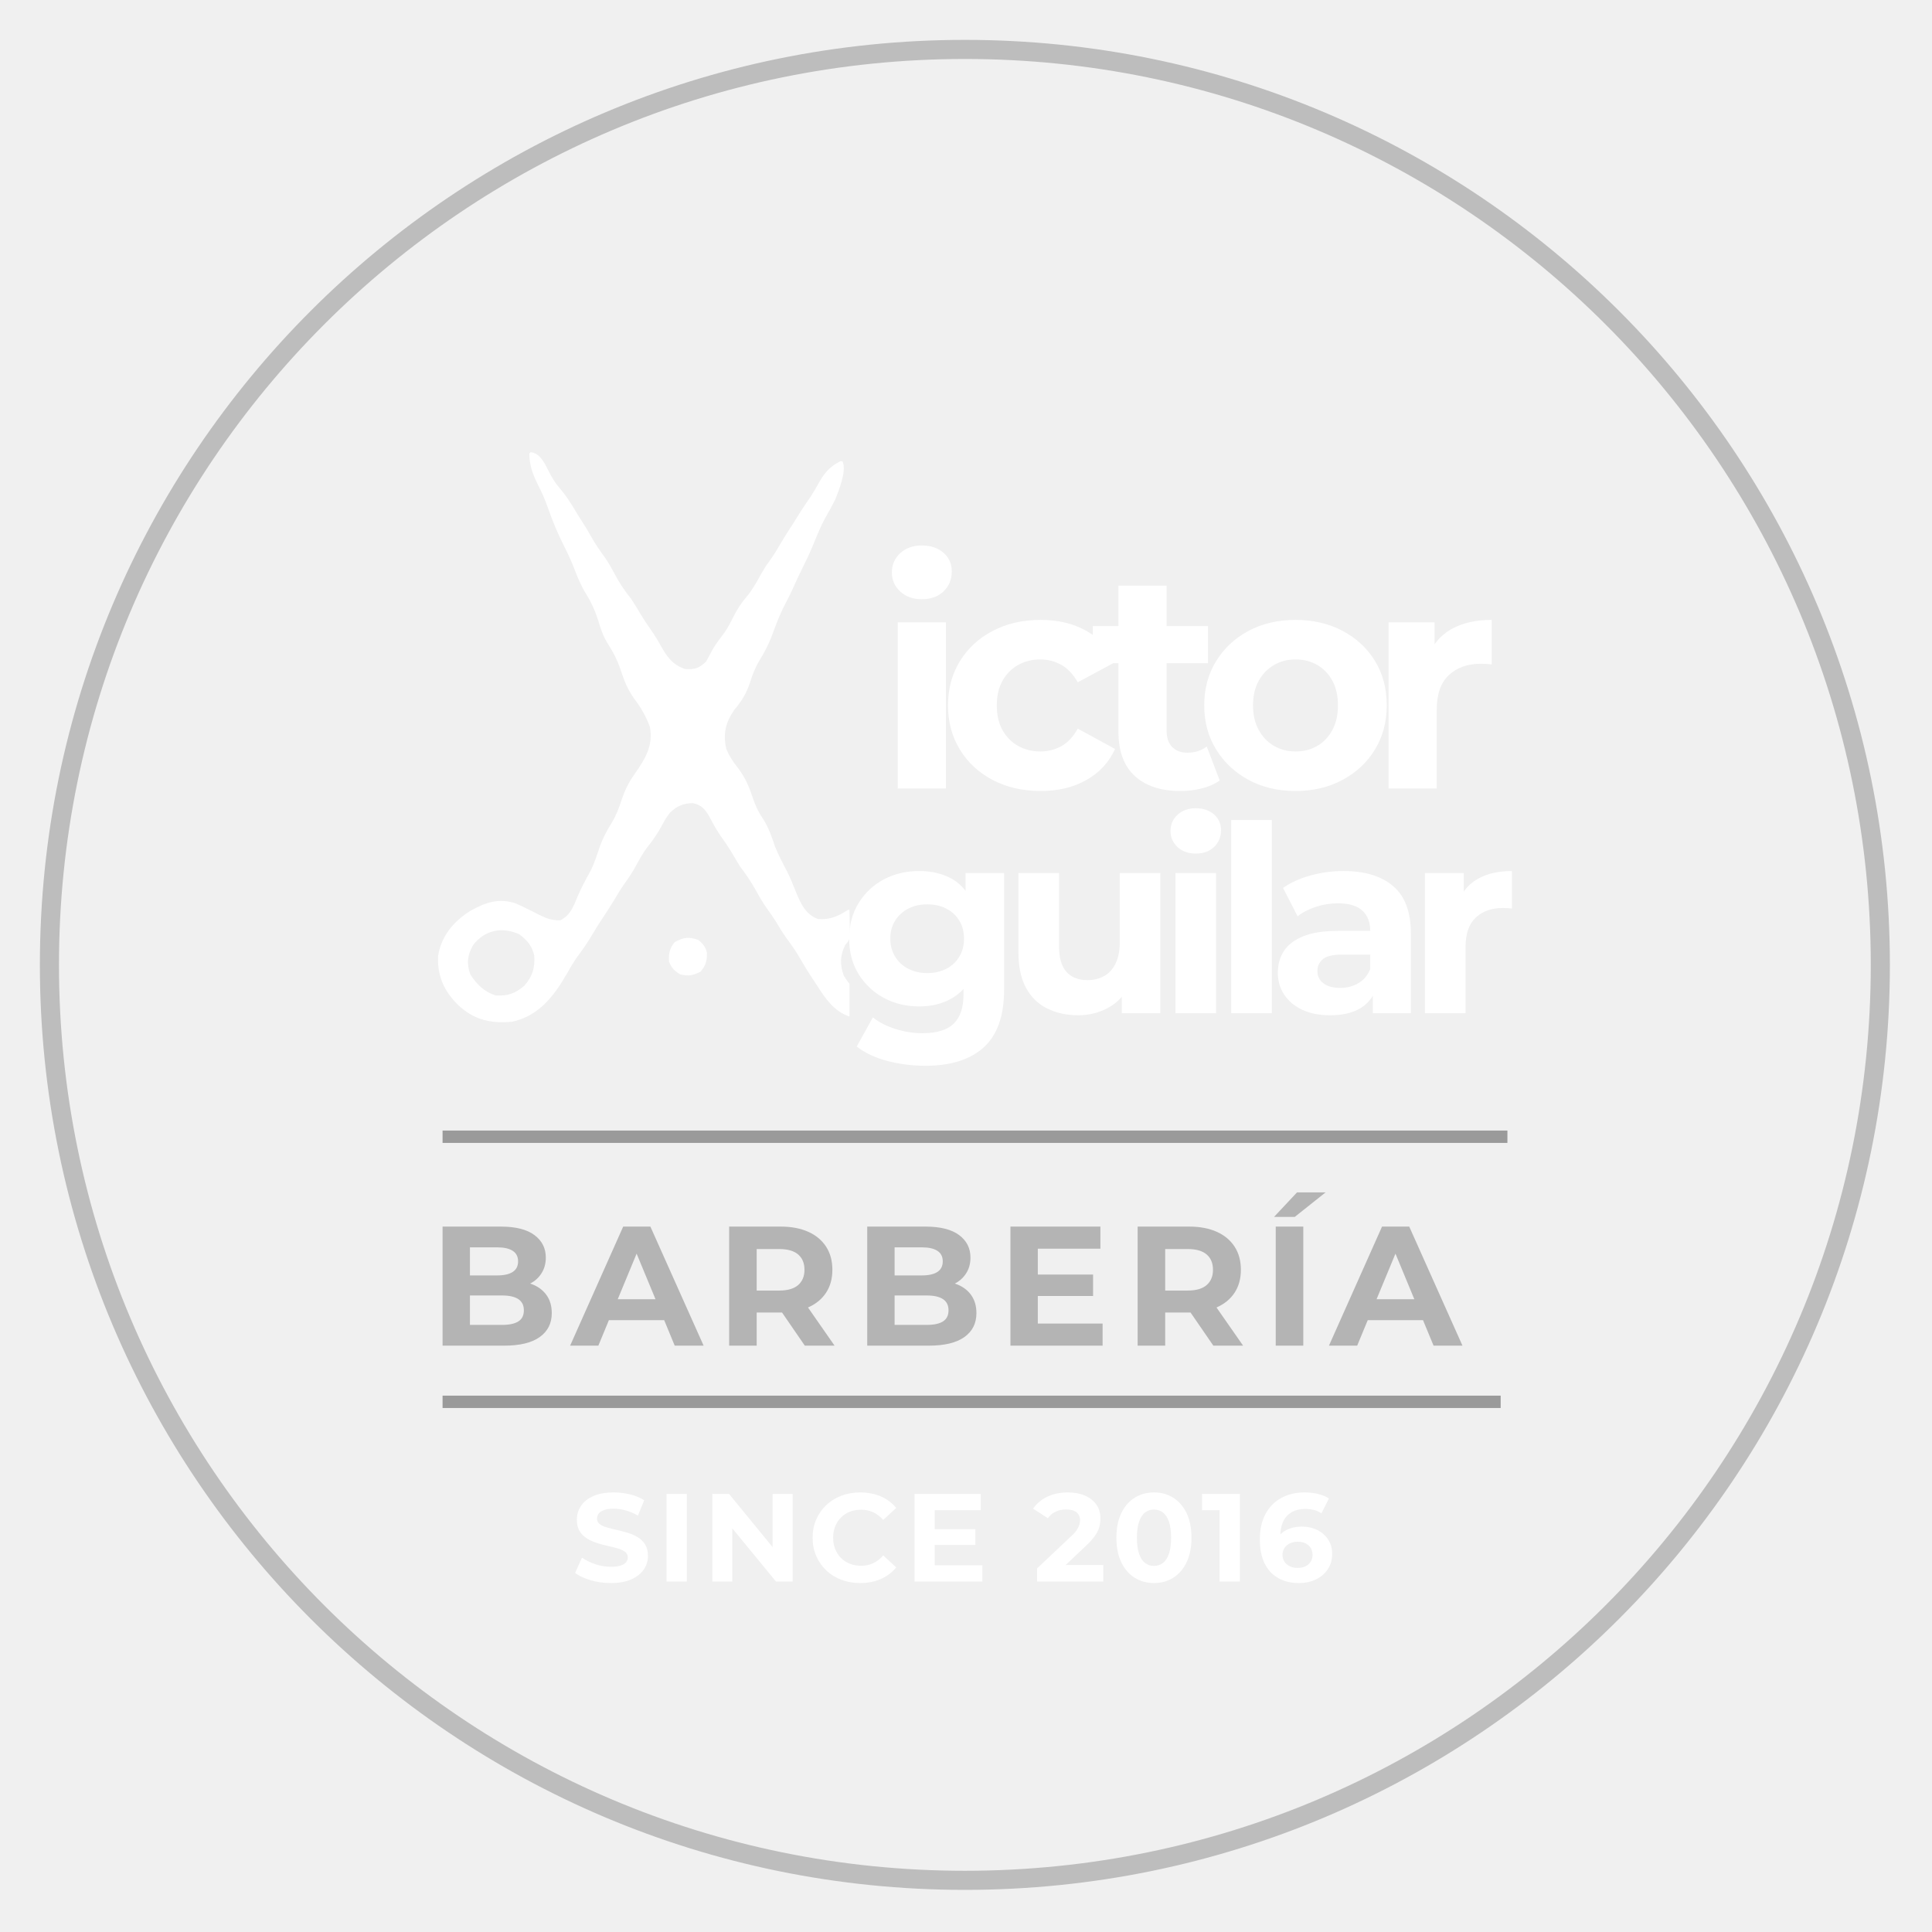
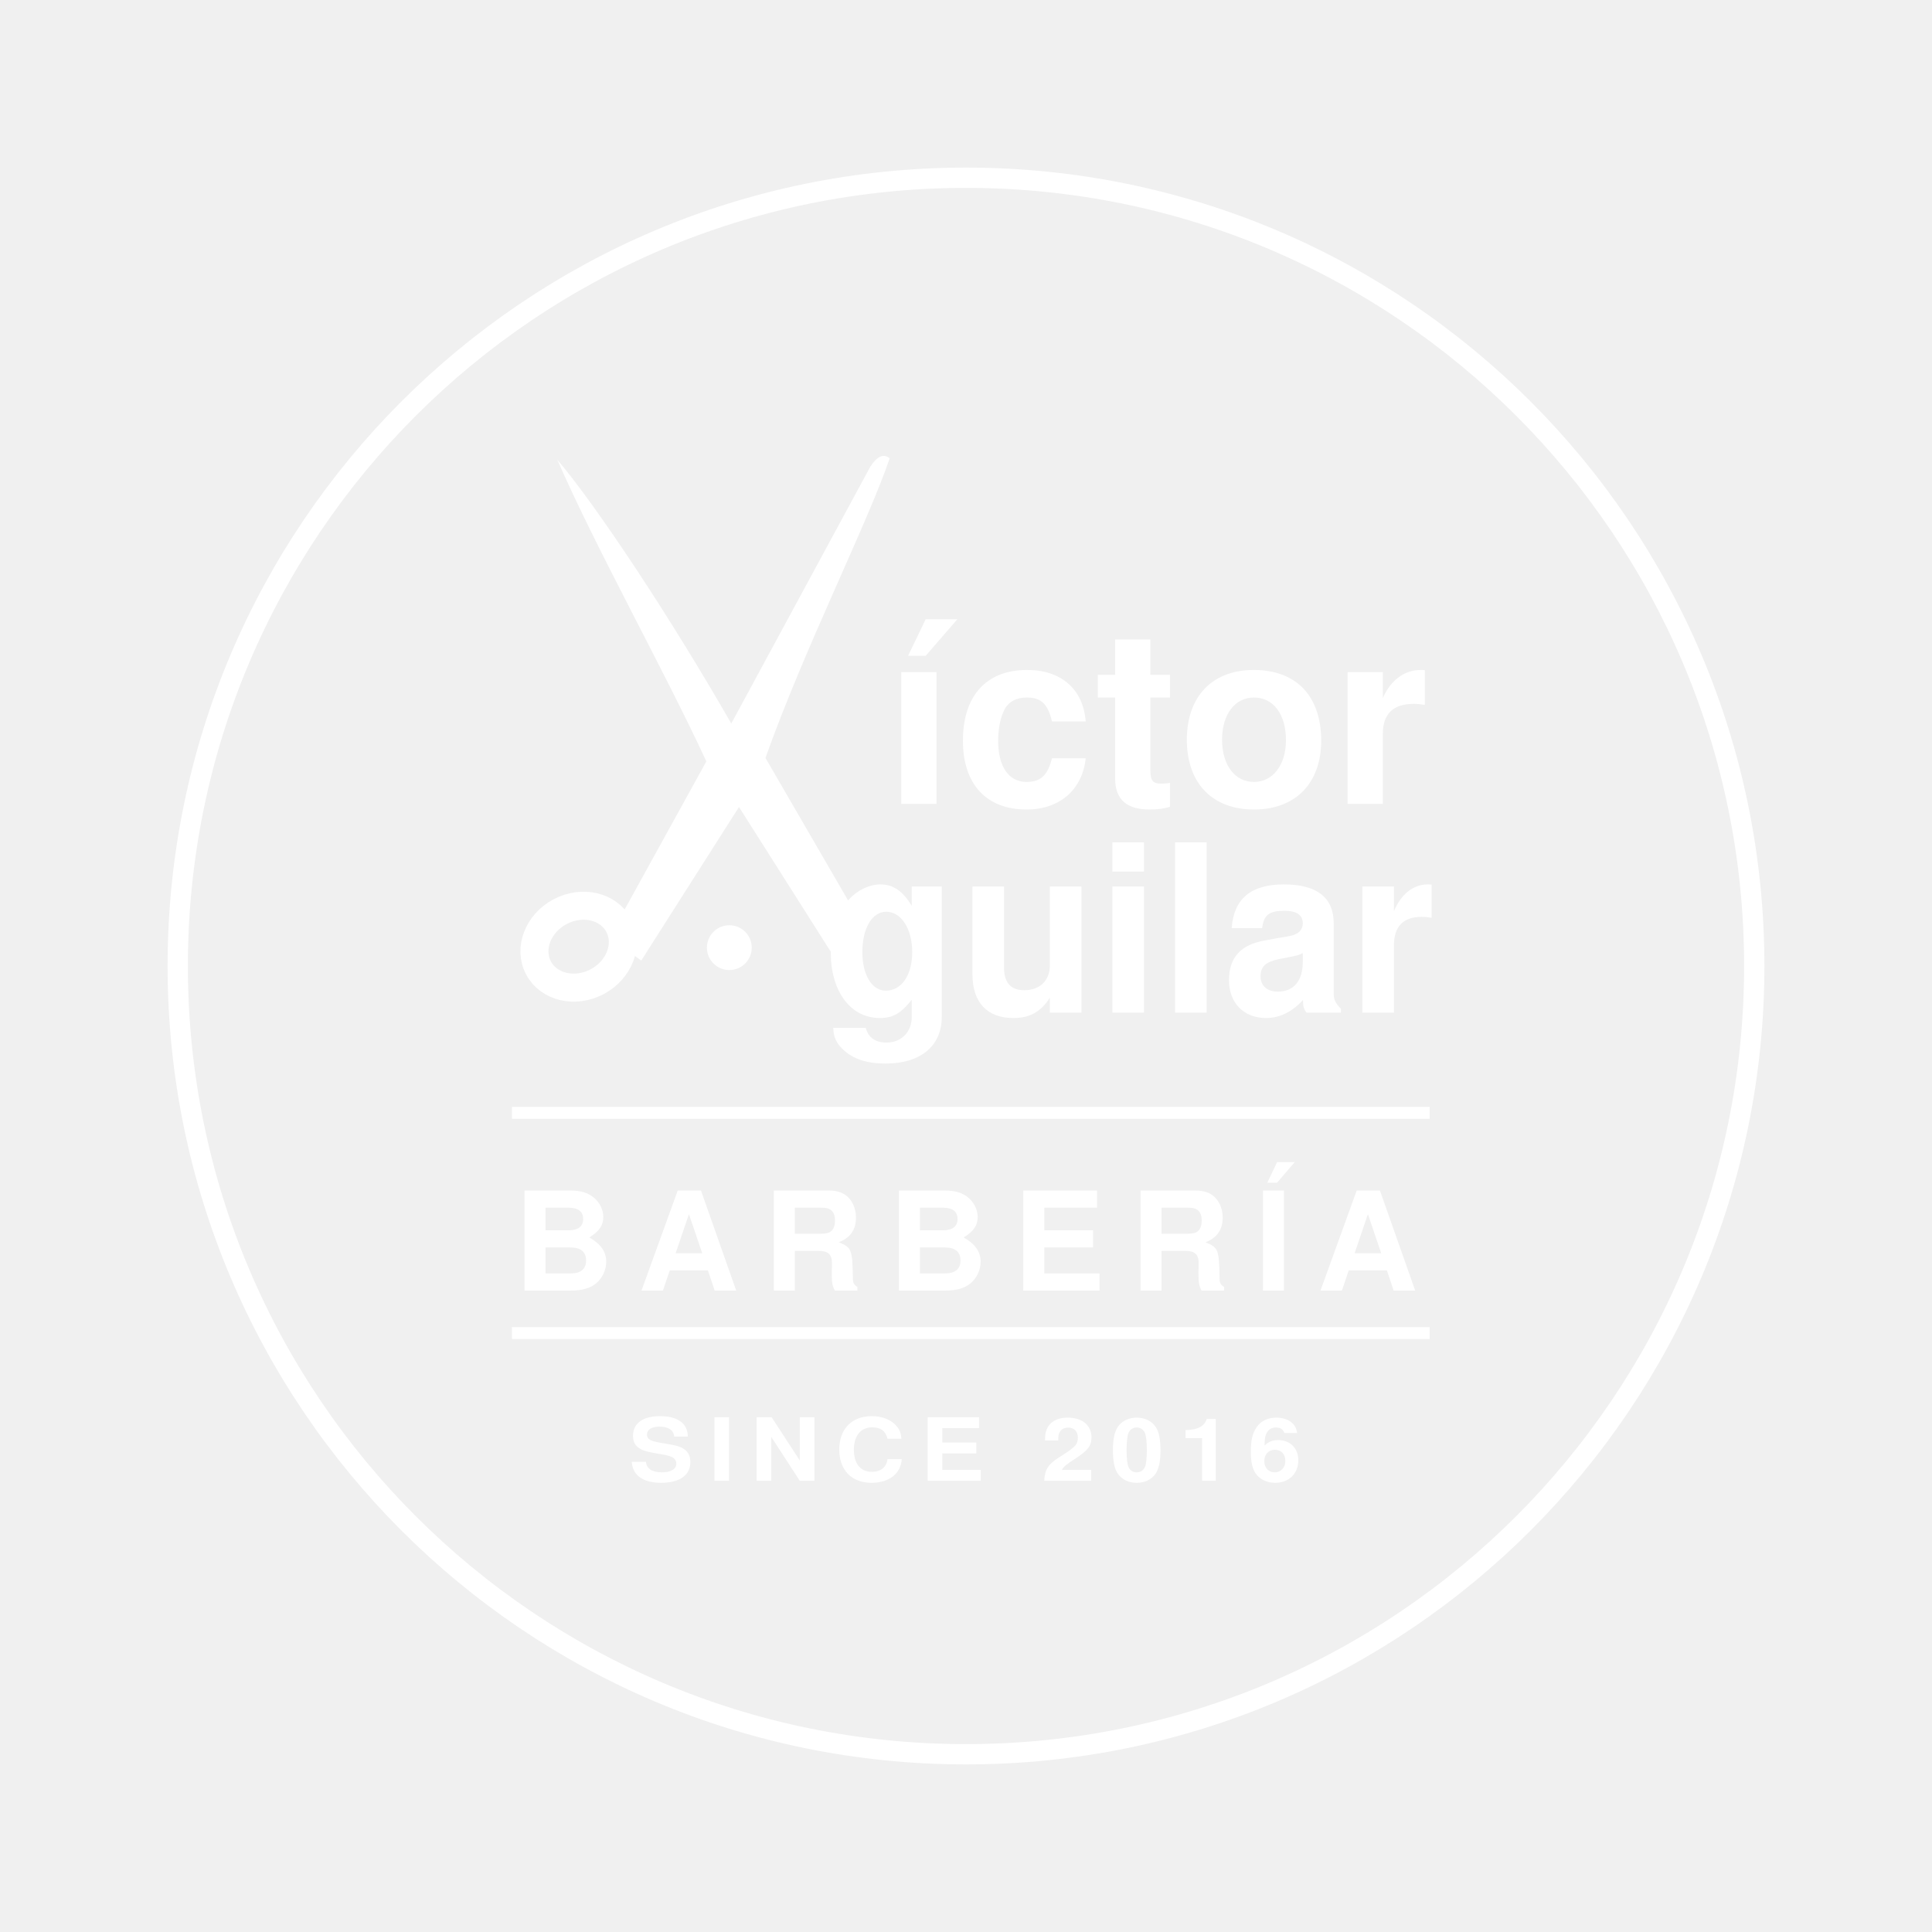
- <svg xmlns="http://www.w3.org/2000/svg" viewBox="52.5 7.5 86 86" role="img" aria-label="Víctor Aguilar Barbería">
-   <circle cx="95.45" cy="50.45" r="40.75" fill="none" stroke="#bdbdbd" stroke-width="0.85" />
-   <g fill="#ffffff">
-     <path d="M0 0 C10.12 1.69 14.77 8.04 20.06 16.5 C22.9 21.9 25.71 27.32 28.5 32.75 C32.29 39.7 35.89 45.05 41 51 C50.09 61.72 57.32 72.85 64.41 84.93 C67.32 89.84 70.38 94.66 73.5 99.44 C78.04 106.51 82.24 113.63 86.38 120.94 C92.63 131.89 99.5 141.87 107 152 C111.05 158.17 114.69 164.41 118.11 170.95 C125.38 184.88 133.11 196.8 143 209 C147.83 216.18 152.25 223.44 156.56 230.94 C160.76 237.94 165.09 244.48 169.81 251.12 C175.32 258.92 180.27 266.77 184.88 275.12 C193.89 291.42 201.89 302.96 220 309 C233.82 309.8 239.98 308.02 250 298 C252.91 292.63 255.82 287.27 258.67 281.87 C263.71 272.98 269.82 265.14 276 257 C280.85 250.01 284.59 242.82 288.31 235.19 C293.97 223.72 300.65 213.89 309 204.19 C317.17 194.07 323.05 182.67 329.44 171.38 C335 162 335 162 340.19 155 C346.79 145.91 352.34 136.44 358 126.74 C361.48 120.88 365.07 115.14 368.81 109.44 C372.81 103.34 376.72 97.17 380.5 90.94 C386.37 81.4 392.66 72.23 399 63 C403.41 56.06 407.5 49.09 411.44 41.88 C419.21 28.45 427.12 19.94 441 13 C441.99 13 442.98 13 444 13 C450.6 26.21 438.69 54.59 434 67 C429.45 76.17 424.57 85.02 419.44 93.88 C413.3 105.11 408.5 116.8 403.71 128.67 C399.25 139.73 394.43 150.39 389 161 C383.32 172.63 377.76 184.29 372.5 196.12 C369.19 203.38 365.76 210.3 362 217.31 C354.24 231.99 348.72 247.32 343 262.88 C338.25 274.91 332.55 285.88 325.75 296.88 C319.79 306.62 316.06 316.51 312.62 327.38 C307.36 343.3 300.97 354.29 290 367 C277.71 384.65 273.53 401.44 278.56 422.56 C282.59 433.19 288.55 441.41 295.5 450.38 C305.05 463.04 310.44 475.02 315.44 490 C319.23 501.34 323.22 511.07 330 521 C338.44 533.79 343.05 547.14 347.88 561.62 C352.7 573.77 358.69 585.04 364.77 596.59 C369.62 606.23 373.63 616.03 377.58 626.06 C384.35 642.69 391.36 658.56 409 665 C426.24 666.51 437.74 661.15 452 652 C452.66 652 453.32 652 454 652 C454.16 659.02 454.28 666.04 454.38 673.06 C454.41 675.02 454.41 675.02 454.59 684.91 C454 695 454 695 448 702 C440.48 717.21 440.1 729.77 446 746 C451.71 754.71 451.71 754.71 454 757 C454.07 764.86 454.09 772.71 454.06 780.56 C454.06 782.8 454.05 785.04 454.05 787.34 C454.04 792.89 454.02 798.45 454 804 C432.32 796.77 419.65 778.45 408 760 C405.19 755.75 402.38 751.5 399.56 747.25 C394.28 739.19 389.23 731.09 384.5 722.69 C378.46 712.06 371.8 702.41 364.5 692.62 C359.21 685.28 354.57 677.8 350 670 C345.84 663.2 341.43 656.87 336.69 650.44 C330.38 641.54 325.17 632.6 320 623 C313.38 611.29 306.09 600.73 298 590 C294.93 585.04 291.92 580.04 289 575 C284.14 566.63 279.12 558.79 273.44 550.94 C266.3 541.02 260.53 530.97 254.94 520.12 C249.02 509.43 243.38 502.48 231 500 C217.52 500 207.52 504.42 198.13 513.91 C193.41 519.73 190.08 525.7 186.56 532.31 C180.39 543.91 173.29 553.91 165.06 564.12 C159.22 572.06 154.67 580.33 150 589 C145.64 597.01 141.11 604.23 135.75 611.62 C128.9 621.14 122.94 630.9 117 641 C111.53 649.9 105.9 658.65 100.06 667.31 C95.55 674.03 91.43 680.72 87.38 687.75 C80.65 699.33 72.96 710 65 720.75 C59.86 728.2 55.44 735.92 51.01 743.8 C32.61 775.55 10.86 803.41 -26.44 811.38 C-57.15 814.3 -81.48 808.56 -104 787 C-123.73 767.27 -133.14 745.97 -132 718 C-127.71 689.97 -110.56 669.16 -87 654 C-64.7 641.53 -46 634.6 -21 643 C-9.52 648.13 1.66 653.82 12.88 659.5 C23.17 664.56 30.43 667 42 667 C56.61 659.7 60.81 647.28 66.81 632.81 C72.09 620.46 78.31 608.76 84.91 597.07 C90.76 585.54 94.49 573.48 98.56 561.23 C102.94 549.47 108.59 538.89 115.19 528.25 C121.57 517.79 125.62 507.25 129.38 495.62 C133.88 481.93 139.4 470.68 147.75 458.88 C162.74 437.59 174.9 418.05 169.69 391.25 C164.52 377.31 157.75 364.99 148.81 353.19 C139.32 340.39 133.94 328.12 129.06 313.06 C124.4 298.7 118.44 286.34 110.25 273.62 C103.44 263.01 99.79 252.45 96.25 240.38 C91.76 225.77 85.95 213.35 77.88 200.38 C71.12 189.26 66.41 177.55 61.75 165.44 C57.62 154.81 53.03 144.68 47.82 134.54 C38.46 116.16 30.72 97.49 24 78 C20.02 66.87 15.39 56.53 10 46 C2.74 31.48 -2 18.37 -2 2 C-1.34 1.34 -0.68 0.68 0 0 Z M-82 702 C-90.21 716.48 -91.76 728.34 -86 744 C-76.9 758.4 -66.36 768.55 -50 774 C-32.47 774.83 -22.34 771.33 -9 760 C2.55 746.7 6.18 734.54 5 717 C1.76 703.23 -4.94 695.6 -16 687 C-40.6 675.68 -65.03 680.47 -82 702 Z " transform="translate(76.125,27.625) scale(0.03125)" />
-     <path d="M0 0 C6.26 5.22 9.97 9.9 12 18 C12 29.83 10.59 35.89 3 45 C-8.27 50.63 -13.76 51.72 -26 49 C-34.68 43.57 -38 40.34 -42 31 C-42.73 19.55 -41.37 12.21 -34 3 C-21.71 -3.83 -13.56 -5.08 0 0 Z " transform="translate(83.5938,49.3438) scale(0.03125)" />
-     <path d="M92.461 42.6V35.204H94.606V42.6ZM93.533 34.173Q92.942 34.173 92.571 33.83Q92.2 33.486 92.2 32.977Q92.2 32.469 92.571 32.125Q92.942 31.781 93.533 31.781Q94.125 31.781 94.496 32.104Q94.867 32.427 94.867 32.936Q94.867 33.472 94.503 33.823Q94.138 34.173 93.533 34.173Z M98.823 42.71Q97.627 42.71 96.693 42.222Q95.758 41.734 95.229 40.868Q94.699 40.002 94.699 38.902Q94.699 37.789 95.229 36.93Q95.758 36.07 96.693 35.582Q97.627 35.094 98.823 35.094Q99.992 35.094 100.858 35.582Q101.724 36.07 102.136 36.978L100.473 37.871Q100.184 37.349 99.751 37.101Q99.318 36.854 98.81 36.854Q98.26 36.854 97.82 37.101Q97.38 37.349 97.126 37.802Q96.871 38.256 96.871 38.902Q96.871 39.548 97.126 40.002Q97.38 40.456 97.82 40.703Q98.26 40.95 98.81 40.95Q99.318 40.95 99.751 40.71Q100.184 40.469 100.473 39.933L102.136 40.84Q101.724 41.734 100.858 42.222Q99.992 42.71 98.823 42.71Z M105.048 42.71Q103.742 42.71 103.014 42.043Q102.285 41.377 102.285 40.057V37.019H101.144V35.369H102.285V33.568H104.43V35.369H106.272V37.019H104.43V40.029Q104.43 40.497 104.677 40.751Q104.925 41.005 105.351 41.005Q105.859 41.005 106.217 40.73L106.794 42.243Q106.464 42.476 106.004 42.593Q105.543 42.71 105.048 42.71Z M110.173 42.71Q108.991 42.71 108.077 42.215Q107.163 41.72 106.634 40.861Q106.104 40.002 106.104 38.902Q106.104 37.789 106.634 36.93Q107.163 36.07 108.077 35.582Q108.991 35.094 110.173 35.094Q111.342 35.094 112.263 35.582Q113.184 36.07 113.706 36.923Q114.229 37.775 114.229 38.902Q114.229 40.002 113.706 40.861Q113.184 41.72 112.263 42.215Q111.342 42.71 110.173 42.71ZM110.173 40.95Q110.709 40.95 111.136 40.703Q111.562 40.456 111.809 39.995Q112.057 39.535 112.057 38.902Q112.057 38.256 111.809 37.802Q111.562 37.349 111.136 37.101Q110.709 36.854 110.173 36.854Q109.637 36.854 109.211 37.101Q108.785 37.349 108.531 37.802Q108.276 38.256 108.276 38.902Q108.276 39.535 108.531 39.995Q108.785 40.456 109.211 40.703Q109.637 40.95 110.173 40.95Z M114.309 42.6V35.204H116.357V36.18Q116.659 35.754 117.127 35.493Q117.855 35.094 118.9 35.094V37.074Q118.763 37.06 118.653 37.053Q118.543 37.046 118.419 37.046Q117.539 37.046 116.996 37.548Q116.453 38.05 116.453 39.108V42.6Z" />
-     <path d="M93.696 54.941Q92.815 54.941 91.998 54.727Q91.181 54.512 90.636 54.084L91.355 52.785Q91.749 53.11 92.357 53.301Q92.966 53.492 93.557 53.492Q94.519 53.492 94.954 53.064Q95.388 52.635 95.388 51.789V51.522Q95.133 51.8 94.809 51.974Q94.206 52.299 93.418 52.299Q92.549 52.299 91.847 51.922Q91.146 51.545 90.723 50.867Q90.3 50.189 90.3 49.285Q90.3 48.37 90.723 47.692Q91.146 47.013 91.847 46.643Q92.549 46.272 93.418 46.272Q94.206 46.272 94.809 46.585Q95.203 46.793 95.481 47.153V46.364H97.196V51.557Q97.196 53.295 96.292 54.118Q95.388 54.941 93.696 54.941ZM93.777 50.815Q94.252 50.815 94.623 50.624Q94.994 50.433 95.203 50.085Q95.411 49.737 95.411 49.285Q95.411 48.822 95.203 48.48Q94.994 48.138 94.623 47.946Q94.252 47.755 93.777 47.755Q93.302 47.755 92.931 47.946Q92.56 48.138 92.346 48.48Q92.131 48.822 92.131 49.285Q92.131 49.737 92.346 50.085Q92.56 50.433 92.931 50.624Q93.302 50.815 93.777 50.815Z M100.5 52.693Q99.723 52.693 99.115 52.391Q98.506 52.09 98.17 51.47Q97.834 50.85 97.834 49.888V46.364H99.642V49.621Q99.642 50.398 99.973 50.763Q100.303 51.128 100.906 51.128Q101.323 51.128 101.647 50.948Q101.972 50.769 102.157 50.392Q102.343 50.015 102.343 49.447V46.364H104.151V52.6H102.436V51.87Q102.181 52.171 101.833 52.357Q101.219 52.693 100.5 52.693Z M104.824 52.6V46.364H106.632V52.6ZM105.728 45.495Q105.229 45.495 104.916 45.205Q104.604 44.916 104.604 44.487Q104.604 44.058 104.916 43.768Q105.229 43.478 105.728 43.478Q106.226 43.478 106.539 43.751Q106.852 44.023 106.852 44.452Q106.852 44.904 106.545 45.2Q106.238 45.495 105.728 45.495Z M107.305 52.6V44.0H109.113V52.6Z M113.61 52.6V51.823Q113.402 52.171 113.054 52.38Q112.532 52.693 111.709 52.693Q110.979 52.693 110.458 52.444Q109.936 52.194 109.658 51.765Q109.38 51.337 109.38 50.804Q109.38 50.247 109.652 49.83Q109.925 49.413 110.516 49.175Q111.107 48.937 112.057 48.937H113.494Q113.494 48.358 113.141 48.033Q112.787 47.709 112.057 47.709Q111.559 47.709 111.078 47.865Q110.597 48.022 110.261 48.288L109.612 47.025Q110.122 46.666 110.84 46.469Q111.559 46.272 112.301 46.272Q113.726 46.272 114.514 46.944Q115.302 47.616 115.302 49.042V52.6ZM113.494 49.992H112.254Q111.617 49.992 111.379 50.201Q111.142 50.409 111.142 50.722Q111.142 51.07 111.414 51.273Q111.686 51.476 112.161 51.476Q112.613 51.476 112.973 51.261Q113.332 51.047 113.494 50.63Z M115.929 52.6V46.364H117.656V47.187Q117.911 46.828 118.305 46.608Q118.919 46.272 119.8 46.272V47.941Q119.684 47.929 119.591 47.923Q119.499 47.918 119.394 47.918Q118.653 47.918 118.195 48.341Q117.737 48.764 117.737 49.656V52.6Z" />
-     <path d="M79.688 77.967Q79.22 77.967 78.791 77.841Q78.362 77.716 78.1 77.516L78.406 76.836Q78.657 77.014 79 77.128Q79.342 77.243 79.693 77.243Q79.961 77.243 80.125 77.19Q80.29 77.137 80.368 77.042Q80.446 76.947 80.446 76.825Q80.446 76.669 80.323 76.577Q80.2 76.485 80 76.426Q79.799 76.368 79.557 76.315Q79.315 76.262 79.072 76.184Q78.83 76.106 78.629 75.983Q78.429 75.861 78.303 75.66Q78.178 75.46 78.178 75.148Q78.178 74.813 78.359 74.538Q78.54 74.262 78.905 74.098Q79.27 73.933 79.822 73.933Q80.189 73.933 80.546 74.02Q80.902 74.106 81.175 74.279L80.897 74.964Q80.624 74.808 80.351 74.733Q80.078 74.657 79.816 74.657Q79.554 74.657 79.387 74.719Q79.22 74.78 79.147 74.877Q79.075 74.975 79.075 75.103Q79.075 75.254 79.198 75.346Q79.32 75.437 79.521 75.493Q79.721 75.549 79.964 75.605Q80.206 75.66 80.448 75.733Q80.691 75.805 80.891 75.928Q81.092 76.05 81.217 76.251Q81.343 76.451 81.343 76.758Q81.343 77.087 81.159 77.36Q80.975 77.633 80.61 77.8Q80.245 77.967 79.688 77.967Z M82.17 77.9V74.0H83.073V77.9Z M84.207 77.9V74.0H84.953L86.892 76.368V74.0H87.783V77.9H87.042L85.098 75.532V77.9Z M90.784 77.967Q90.332 77.967 89.945 77.819Q89.558 77.672 89.274 77.399Q88.99 77.126 88.831 76.758Q88.672 76.39 88.672 75.95Q88.672 75.51 88.831 75.142Q88.99 74.774 89.277 74.501Q89.564 74.228 89.948 74.081Q90.332 73.933 90.789 73.933Q91.296 73.933 91.706 74.109Q92.115 74.284 92.394 74.624L91.814 75.159Q91.614 74.93 91.369 74.816Q91.124 74.702 90.834 74.702Q90.561 74.702 90.332 74.791Q90.104 74.88 89.937 75.047Q89.77 75.215 89.678 75.443Q89.586 75.671 89.586 75.95Q89.586 76.229 89.678 76.457Q89.77 76.685 89.937 76.853Q90.104 77.02 90.332 77.109Q90.561 77.198 90.834 77.198Q91.124 77.198 91.369 77.084Q91.614 76.97 91.814 76.736L92.394 77.27Q92.115 77.61 91.706 77.789Q91.296 77.967 90.784 77.967Z M94.107 77.176H96.23V77.9H93.21V74.0H96.158V74.724H94.107V75.571H95.918V76.273H94.107Z M98.665 77.9V77.315L100.169 75.894Q100.348 75.733 100.431 75.605Q100.515 75.476 100.545 75.371Q100.576 75.265 100.576 75.176Q100.576 74.942 100.417 74.816Q100.258 74.691 99.952 74.691Q99.707 74.691 99.498 74.786Q99.289 74.88 99.144 75.081L98.487 74.657Q98.71 74.323 99.111 74.128Q99.512 73.933 100.036 73.933Q100.47 73.933 100.796 74.075Q101.122 74.217 101.303 74.474Q101.484 74.73 101.484 75.086Q101.484 75.276 101.437 75.463Q101.389 75.649 101.247 75.855Q101.105 76.061 100.832 76.318L99.935 77.165H101.612V77.9Z M103.866 77.967Q103.387 77.967 103.008 77.73Q102.629 77.493 102.412 77.042Q102.195 76.591 102.195 75.95Q102.195 75.309 102.412 74.858Q102.629 74.407 103.008 74.17Q103.387 73.933 103.866 73.933Q104.351 73.933 104.727 74.17Q105.103 74.407 105.32 74.858Q105.537 75.309 105.537 75.95Q105.537 76.591 105.32 77.042Q105.103 77.493 104.727 77.73Q104.351 77.967 103.866 77.967ZM103.866 77.204Q104.094 77.204 104.264 77.075Q104.434 76.947 104.532 76.669Q104.629 76.39 104.629 75.95Q104.629 75.51 104.532 75.231Q104.434 74.953 104.264 74.825Q104.094 74.696 103.866 74.696Q103.643 74.696 103.473 74.825Q103.303 74.953 103.206 75.231Q103.108 75.51 103.108 75.95Q103.108 76.39 103.206 76.669Q103.303 76.947 103.473 77.075Q103.643 77.204 103.866 77.204Z M106.788 77.9V74.724H106.008V74.0H107.691V77.9Z M110.324 77.967Q109.789 77.967 109.396 77.744Q109.003 77.521 108.791 77.092Q108.58 76.663 108.58 76.034Q108.58 75.359 108.833 74.891Q109.087 74.423 109.535 74.178Q109.984 73.933 110.569 73.933Q110.881 73.933 111.165 74.0Q111.449 74.067 111.655 74.201L111.321 74.864Q111.159 74.752 110.975 74.71Q110.792 74.669 110.591 74.669Q110.084 74.669 109.789 74.975Q109.516 75.259 109.493 75.805Q109.521 75.777 109.549 75.749Q109.716 75.605 109.947 75.529Q110.179 75.454 110.457 75.454Q110.836 75.454 111.137 75.605Q111.438 75.755 111.619 76.028Q111.8 76.301 111.8 76.669Q111.8 77.064 111.602 77.357Q111.404 77.649 111.073 77.808Q110.741 77.967 110.324 77.967ZM110.273 77.293Q110.463 77.293 110.611 77.223Q110.758 77.153 110.842 77.02Q110.925 76.886 110.925 76.713Q110.925 76.446 110.744 76.287Q110.563 76.128 110.262 76.128Q110.062 76.128 109.911 76.204Q109.761 76.279 109.674 76.41Q109.588 76.541 109.588 76.713Q109.588 76.88 109.672 77.011Q109.755 77.142 109.906 77.218Q110.056 77.293 110.273 77.293Z" />
-   </g>
-   <g fill="#b4b4b4">
-     <path d="M72.2 67.4V62.1H74.789Q75.789 62.1 76.292 62.479Q76.796 62.857 76.796 63.478Q76.796 63.894 76.591 64.197Q76.41 64.477 76.099 64.636Q76.175 64.667 76.243 64.689Q76.629 64.856 76.845 65.174Q77.061 65.492 77.061 65.954Q77.061 66.635 76.523 67.018Q75.986 67.4 74.941 67.4ZM73.419 66.476H74.85Q75.327 66.476 75.573 66.321Q75.819 66.166 75.819 65.825Q75.819 65.492 75.573 65.329Q75.327 65.166 74.85 65.166H73.419ZM73.419 64.273H74.638Q75.085 64.273 75.323 64.118Q75.562 63.963 75.562 63.645Q75.562 63.334 75.323 63.179Q75.085 63.024 74.638 63.024H73.419Z M77.878 67.4 80.24 62.1H81.451L83.821 67.4H82.534L82.065 66.264H79.604L79.135 67.4ZM81.679 65.333 80.838 63.304 79.998 65.333Z M84.956 67.4V62.1H87.25Q87.962 62.1 88.477 62.331Q88.992 62.562 89.272 62.993Q89.552 63.425 89.552 64.023Q89.552 64.614 89.272 65.042Q88.992 65.469 88.477 65.696Q88.469 65.696 88.469 65.704L89.65 67.4H88.325L87.311 65.924Q87.281 65.924 87.25 65.924H86.183V67.4ZM86.183 64.947H87.182Q87.75 64.947 88.03 64.701Q88.31 64.455 88.31 64.023Q88.31 63.584 88.03 63.342Q87.75 63.099 87.182 63.099H86.183Z M91.103 67.4V62.1H93.693Q94.692 62.1 95.196 62.479Q95.699 62.857 95.699 63.478Q95.699 63.894 95.495 64.197Q95.313 64.477 95.003 64.636Q95.078 64.667 95.146 64.689Q95.533 64.856 95.748 65.174Q95.964 65.492 95.964 65.954Q95.964 66.635 95.427 67.018Q94.889 67.4 93.844 67.4ZM92.322 66.476H93.753Q94.23 66.476 94.476 66.321Q94.722 66.166 94.722 65.825Q94.722 65.492 94.476 65.329Q94.23 65.166 93.753 65.166H92.322ZM92.322 64.273H93.541Q93.988 64.273 94.227 64.118Q94.465 63.963 94.465 63.645Q94.465 63.334 94.227 63.179Q93.988 63.024 93.541 63.024H92.322Z M98.697 66.416H101.581V67.4H97.478V62.1H101.483V63.084H98.697V64.235H101.157V65.189H98.697Z M103.14 67.4V62.1H105.434Q106.146 62.1 106.661 62.331Q107.176 62.562 107.456 62.993Q107.736 63.425 107.736 64.023Q107.736 64.614 107.456 65.042Q107.176 65.469 106.661 65.696Q106.653 65.696 106.653 65.704L107.835 67.4H106.51L105.495 65.924Q105.465 65.924 105.434 65.924H104.367V67.4ZM104.367 64.947H105.366Q105.934 64.947 106.214 64.701Q106.494 64.455 106.494 64.023Q106.494 63.584 106.214 63.342Q105.934 63.099 105.366 63.099H104.367Z M109.287 67.4V62.1H110.514V67.4ZM109.212 61.668 110.234 60.578H111.506L110.135 61.668Z M111.656 67.4 114.019 62.1H115.23L117.6 67.4H116.313L115.843 66.264H113.383L112.913 67.4ZM115.457 65.333 114.617 63.304 113.776 65.333Z" />
-   </g>
-   <g stroke="#9a9a9a" stroke-width="0.55">
-     <line x1="72.2" y1="58.1" x2="119.6" y2="58.1" />
-     <line x1="72.2" y1="69.9" x2="119.3" y2="69.9" />
+ <svg xmlns="http://www.w3.org/2000/svg" width="1000" height="1000" viewBox="45.5 1 100 100" role="img" aria-labelledby="title desc">
+   <g id="logo" fill="#fff">
+     <circle id="borde" cx="95.5" cy="51" r="40.8" fill="none" stroke="#fff" stroke-width="1.05" />
+     <g id="tijeras">
+       <path d="M74.35 24.8 C76.4 27.2 80.35 33.2 83.35 38.45 L90.55 25.15 Q91.08 24.34 91.55 24.72 C90.42 28.06 87.14 34.54 85.12 40.23 L90.31 49.18 L88.48 50.23 L83.75 42.77 L78.69 50.72 L77.04 49.51 L82.06 40.41 C79.91 35.75 76.33 29.36 74.35 24.8 Z" />
+       <ellipse cx="75.45" cy="50" rx="2.35" ry="2.05" transform="rotate(-28 75.45 50)" fill="none" stroke="#fff" stroke-width="1.45" />
+       <circle cx="83.25" cy="50.05" r="1.16" />
+     </g>
+     <path transform="matrix(0.01302259 0 0 0.01262821 91.27749 42.60955)" d="M207 -540H67V0H207ZM290 -757H164L94 -607H164ZM800 -338C790 -470 703 -549 567 -549C405 -549 312 -443 312 -259C312 -81 405 23 565 23C696 23 787 -58 800 -187H666C649 -117 621 -90 565 -90C494 -90 452 -153 452 -259C452 -311 462 -358 479 -390C495 -420 526 -436 566 -436C623 -436 650 -409 666 -338ZM1135 -529H1057V-674H917V-529H848V-436H917V-104C917 -19 962 23 1054 23C1086 23 1109 20 1135 12V-86C1121 -84 1114 -83 1103 -83C1066 -83 1057 -94 1057 -142V-436H1135ZM1468 -549C1303 -549 1202 -440 1202 -263C1202 -85 1303 23 1469 23C1634 23 1736 -85 1736 -259C1736 -442 1637 -549 1468 -549ZM1469 -436C1546 -436 1596 -367 1596 -261C1596 -160 1544 -90 1469 -90C1393 -90 1342 -159 1342 -263C1342 -367 1393 -436 1469 -436ZM1841 -540V0H1981V-287C1981 -369 2022 -410 2104 -410C2119 -410 2129 -409 2148 -406V-548C2140 -549 2137 -549 2131 -549C2067 -549 2012 -507 1981 -434V-540Z" />
+     <path transform="matrix(0.01167856 0 0 0.01209081 88.02118 53.4142)" d="M400 -540V-457C361 -520 318 -549 261 -549C213 -549 160 -525 123 -486C69 -430 41 -352 41 -257C41 -91 129 23 258 23C316 23 351 4 400 -55V18C400 83 354 128 288 128C238 128 207 106 196 65H52C53 107 68 136 105 166C148 201 207 218 283 218C439 218 533 143 533 18V-540ZM287 -432C353 -432 402 -359 402 -259C402 -161 355 -94 285 -94C224 -94 181 -161 181 -259C181 -361 224 -432 287 -432ZM1152 0V-540H1012V-202C1012 -138 968 -96 899 -96C839 -96 809 -128 809 -193V-540H669V-164C669 -44 734 23 850 23C923 23 972 -3 1012 -64V0ZM1429 -540H1289V0H1429ZM1429 -729H1289V-604H1429ZM1707 -729H1567V0H1707ZM2302 -17C2278 -40 2270 -56 2270 -83V-383C2270 -493 2195 -549 2049 -549C1903 -549 1827 -487 1818 -362H1953C1960 -418 1983 -436 2052 -436C2106 -436 2133 -418 2133 -382C2133 -364 2124 -349 2109 -340C2090 -330 2090 -330 2021 -319L1965 -309C1858 -291 1806 -236 1806 -139C1806 -42 1871 23 1970 23C2030 23 2084 -2 2134 -54C2134 -26 2137 -16 2150 0H2302ZM2133 -217C2133 -136 2093 -90 2022 -90C1975 -90 1946 -115 1946 -155C1946 -197 1968 -217 2026 -229L2074 -238C2111 -245 2117 -247 2133 -255ZM2397 -540V0H2537V-287C2537 -369 2578 -410 2660 -410C2675 -410 2685 -409 2704 -406V-548C2696 -549 2693 -549 2687 -549C2623 -549 2568 -507 2537 -434V-540Z" />
+     <g id="rotulos">
+       <path d="M72 58.6 H119.5 M72 70 H119.5" fill="none" stroke="#fff" stroke-width="0.62" />
+       <path transform="matrix(0.0072416 0 0 0.0071047 72.05619 67.8)" d="M82 0H410C494 0 550 -16 594 -53C638 -90 666 -151 666 -210C666 -282 628 -339 545 -387C617 -433 645 -475 645 -537C645 -588 620 -640 579 -676C536 -713 485 -729 407 -729H82ZM232 -604H395C465 -604 501 -576 501 -522C501 -467 465 -439 395 -439H232ZM232 -314H411C484 -314 522 -282 522 -219C522 -157 484 -125 411 -125H232ZM1393 -147 1441 0H1595L1343 -729H1177L918 0H1071L1120 -147ZM1352 -272H1162L1257 -557ZM2014 -289H2186C2251 -289 2279 -263 2279 -203V-173C2278 -154 2278 -136 2278 -125C2278 -56 2282 -35 2300 0H2461V-27C2438 -40 2429 -55 2429 -87C2425 -302 2421 -312 2328 -352C2410 -384 2451 -443 2451 -532C2451 -590 2431 -643 2396 -679C2363 -713 2317 -729 2255 -729H1864V0H2014ZM2014 -414V-604H2195C2238 -604 2255 -600 2274 -585C2292 -570 2301 -545 2301 -511C2301 -476 2292 -448 2274 -433C2257 -419 2238 -414 2195 -414ZM2758 0H3086C3170 0 3226 -16 3270 -53C3314 -90 3342 -151 3342 -210C3342 -282 3304 -339 3221 -387C3293 -433 3321 -475 3321 -537C3321 -588 3296 -640 3255 -676C3212 -713 3161 -729 3083 -729H2758ZM2908 -604H3071C3141 -604 3177 -576 3177 -522C3177 -467 3141 -439 3071 -439H2908ZM2908 -314H3087C3160 -314 3198 -282 3198 -219C3198 -157 3160 -125 3087 -125H2908ZM3797 -314H4146V-439H3797V-604H4174V-729H3647V0H4192V-125H3797ZM4635 -289H4807C4872 -289 4900 -263 4900 -203V-173C4899 -154 4899 -136 4899 -125C4899 -56 4903 -35 4921 0H5082V-27C5059 -40 5050 -55 5050 -87C5046 -302 5042 -312 4949 -352C5031 -384 5072 -443 5072 -532C5072 -590 5052 -643 5017 -679C4984 -713 4938 -729 4876 -729H4485V0H4635ZM4635 -414V-604H4816C4859 -604 4876 -600 4895 -585C4913 -570 4922 -545 4922 -511C4922 -476 4913 -448 4895 -433C4878 -419 4859 -414 4816 -414ZM5510 -729H5360V0H5510ZM5587 -936H5461L5391 -786H5461ZM6246 -147 6294 0H6448L6196 -729H6030L5771 0H5924L5973 -147ZM6205 -272H6015L6110 -557Z" />
+       <path transform="matrix(0.0050446 0 0 0.00451571 78.03857 77.64614)" d="M607 -507C606 -658 505 -741 321 -741C146 -741 45 -659 45 -517C45 -404 102 -349 250 -321L352 -301C452 -282 489 -254 489 -195C489 -134 433 -97 342 -97C240 -97 183 -140 178 -218H32C41 -62 148 23 334 23C522 23 633 -64 633 -213C633 -328 575 -388 440 -414L326 -436C219 -457 188 -478 188 -531C188 -586 236 -621 314 -621C409 -621 462 -581 467 -507ZM1030 -729H880V0H1030ZM1756 0H1906V-729H1756V-233L1467 -729H1313V0H1463V-504ZM2799 -482C2794 -545 2781 -585 2750 -626C2694 -700 2604 -741 2495 -741C2289 -741 2161 -594 2161 -358C2161 -123 2288 23 2491 23C2673 23 2793 -82 2802 -249H2656C2646 -156 2588 -103 2495 -103C2379 -103 2311 -197 2311 -356C2311 -517 2382 -613 2500 -613C2587 -613 2636 -571 2656 -482ZM3218 -314H3567V-439H3218V-604H3595V-729H3068V0H3613V-125H3218ZM4746 -125H4445C4464 -163 4486 -184 4590 -259C4713 -349 4749 -402 4749 -499C4749 -636 4654 -724 4506 -724C4359 -724 4273 -637 4273 -487V-462H4408V-485C4408 -564 4445 -610 4509 -610C4571 -610 4609 -567 4609 -496C4609 -417 4585 -388 4427 -276C4307 -194 4270 -132 4264 0H4746ZM5213 -724C5137 -724 5072 -692 5029 -633C4988 -578 4969 -488 4969 -350C4969 -224 4985 -136 5019 -82C5061 -14 5130 23 5213 23C5290 23 5353 -8 5397 -67C5437 -122 5457 -213 5457 -346C5457 -476 5441 -564 5407 -619C5365 -687 5296 -724 5213 -724ZM5213 -611C5249 -611 5278 -591 5295 -554C5309 -524 5317 -447 5317 -349C5317 -269 5310 -191 5299 -162C5283 -120 5253 -97 5213 -97C5176 -97 5148 -116 5131 -152C5117 -182 5109 -256 5109 -351C5109 -435 5116 -515 5127 -544C5142 -587 5173 -611 5213 -611ZM5884 -489V0H6024V-709H5931C5909 -625 5836 -582 5714 -582V-489ZM6859 -548C6852 -594 6843 -617 6825 -643C6788 -694 6723 -724 6646 -724C6558 -724 6486 -685 6443 -614C6401 -545 6384 -466 6384 -337C6384 -215 6399 -139 6435 -82C6476 -16 6550 23 6634 23C6775 23 6871 -82 6871 -237C6871 -373 6787 -467 6665 -467C6607 -467 6568 -450 6524 -404L6525 -419C6527 -485 6530 -506 6540 -533C6559 -585 6593 -611 6642 -611C6687 -611 6711 -593 6729 -548ZM6630 -356C6696 -356 6738 -306 6738 -227C6738 -152 6692 -97 6630 -97C6566 -97 6522 -149 6522 -225C6522 -302 6566 -356 6630 -356Z" />
+     </g>
  </g>
</svg>
